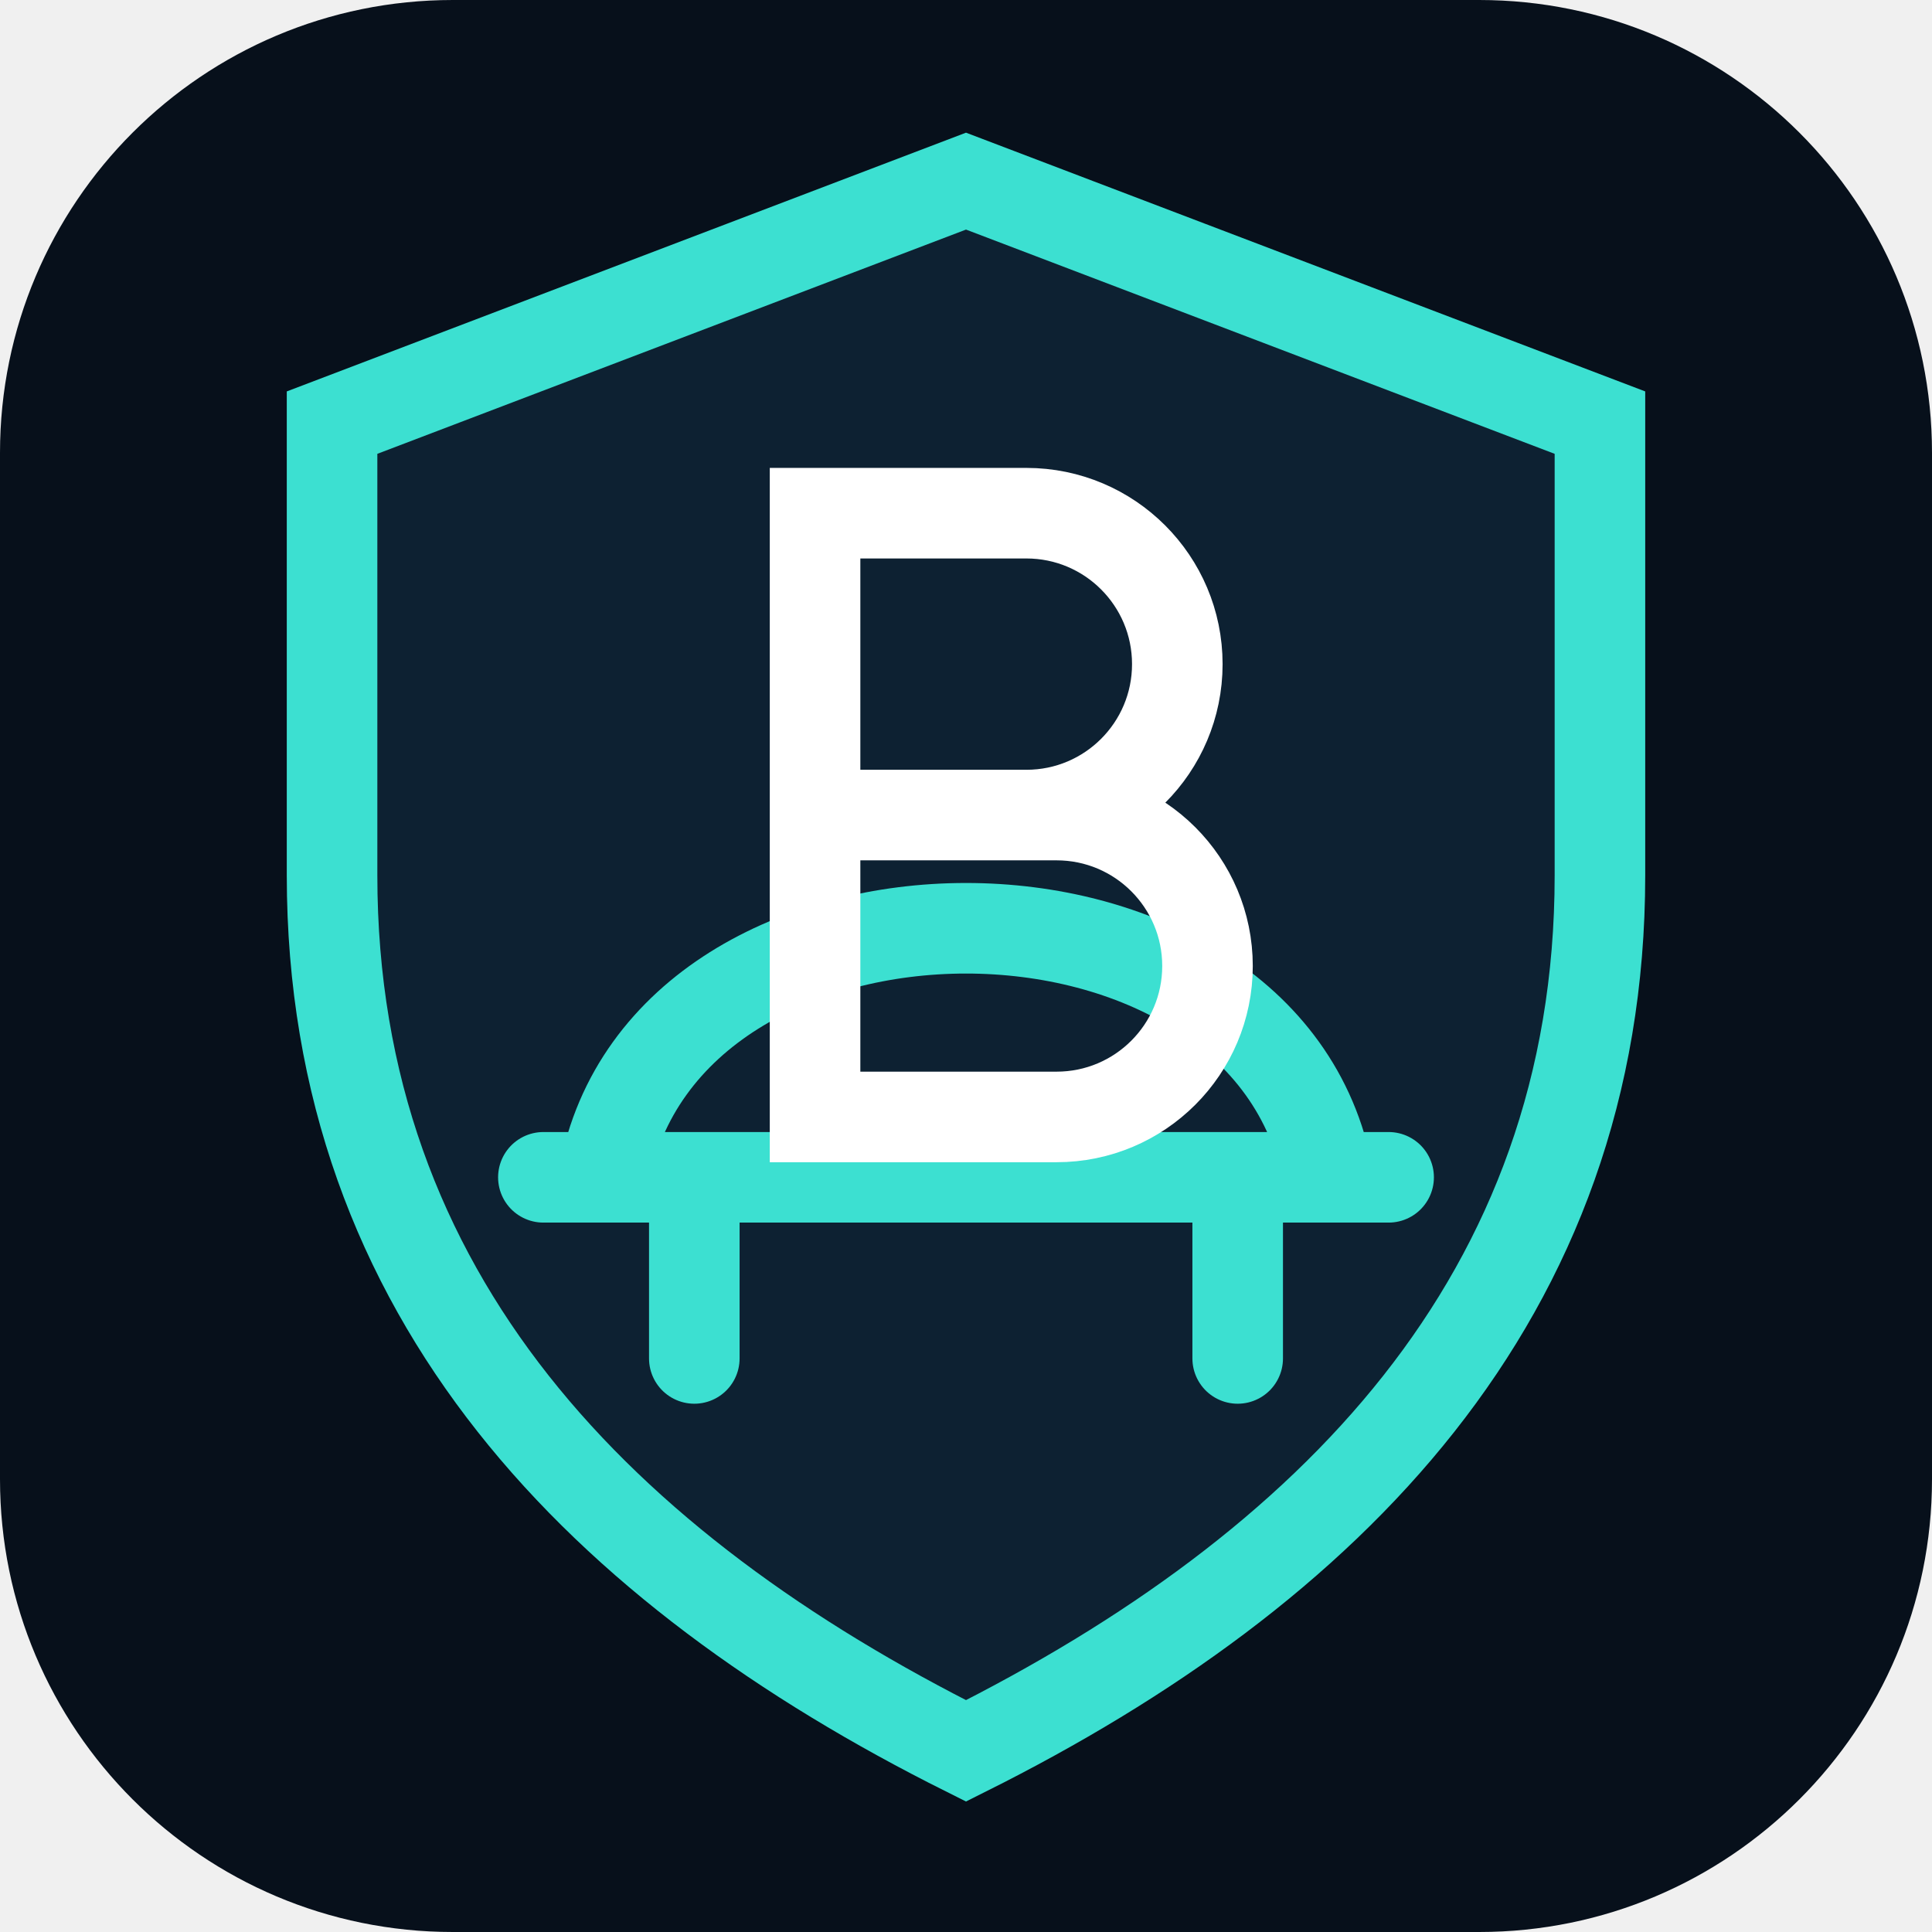
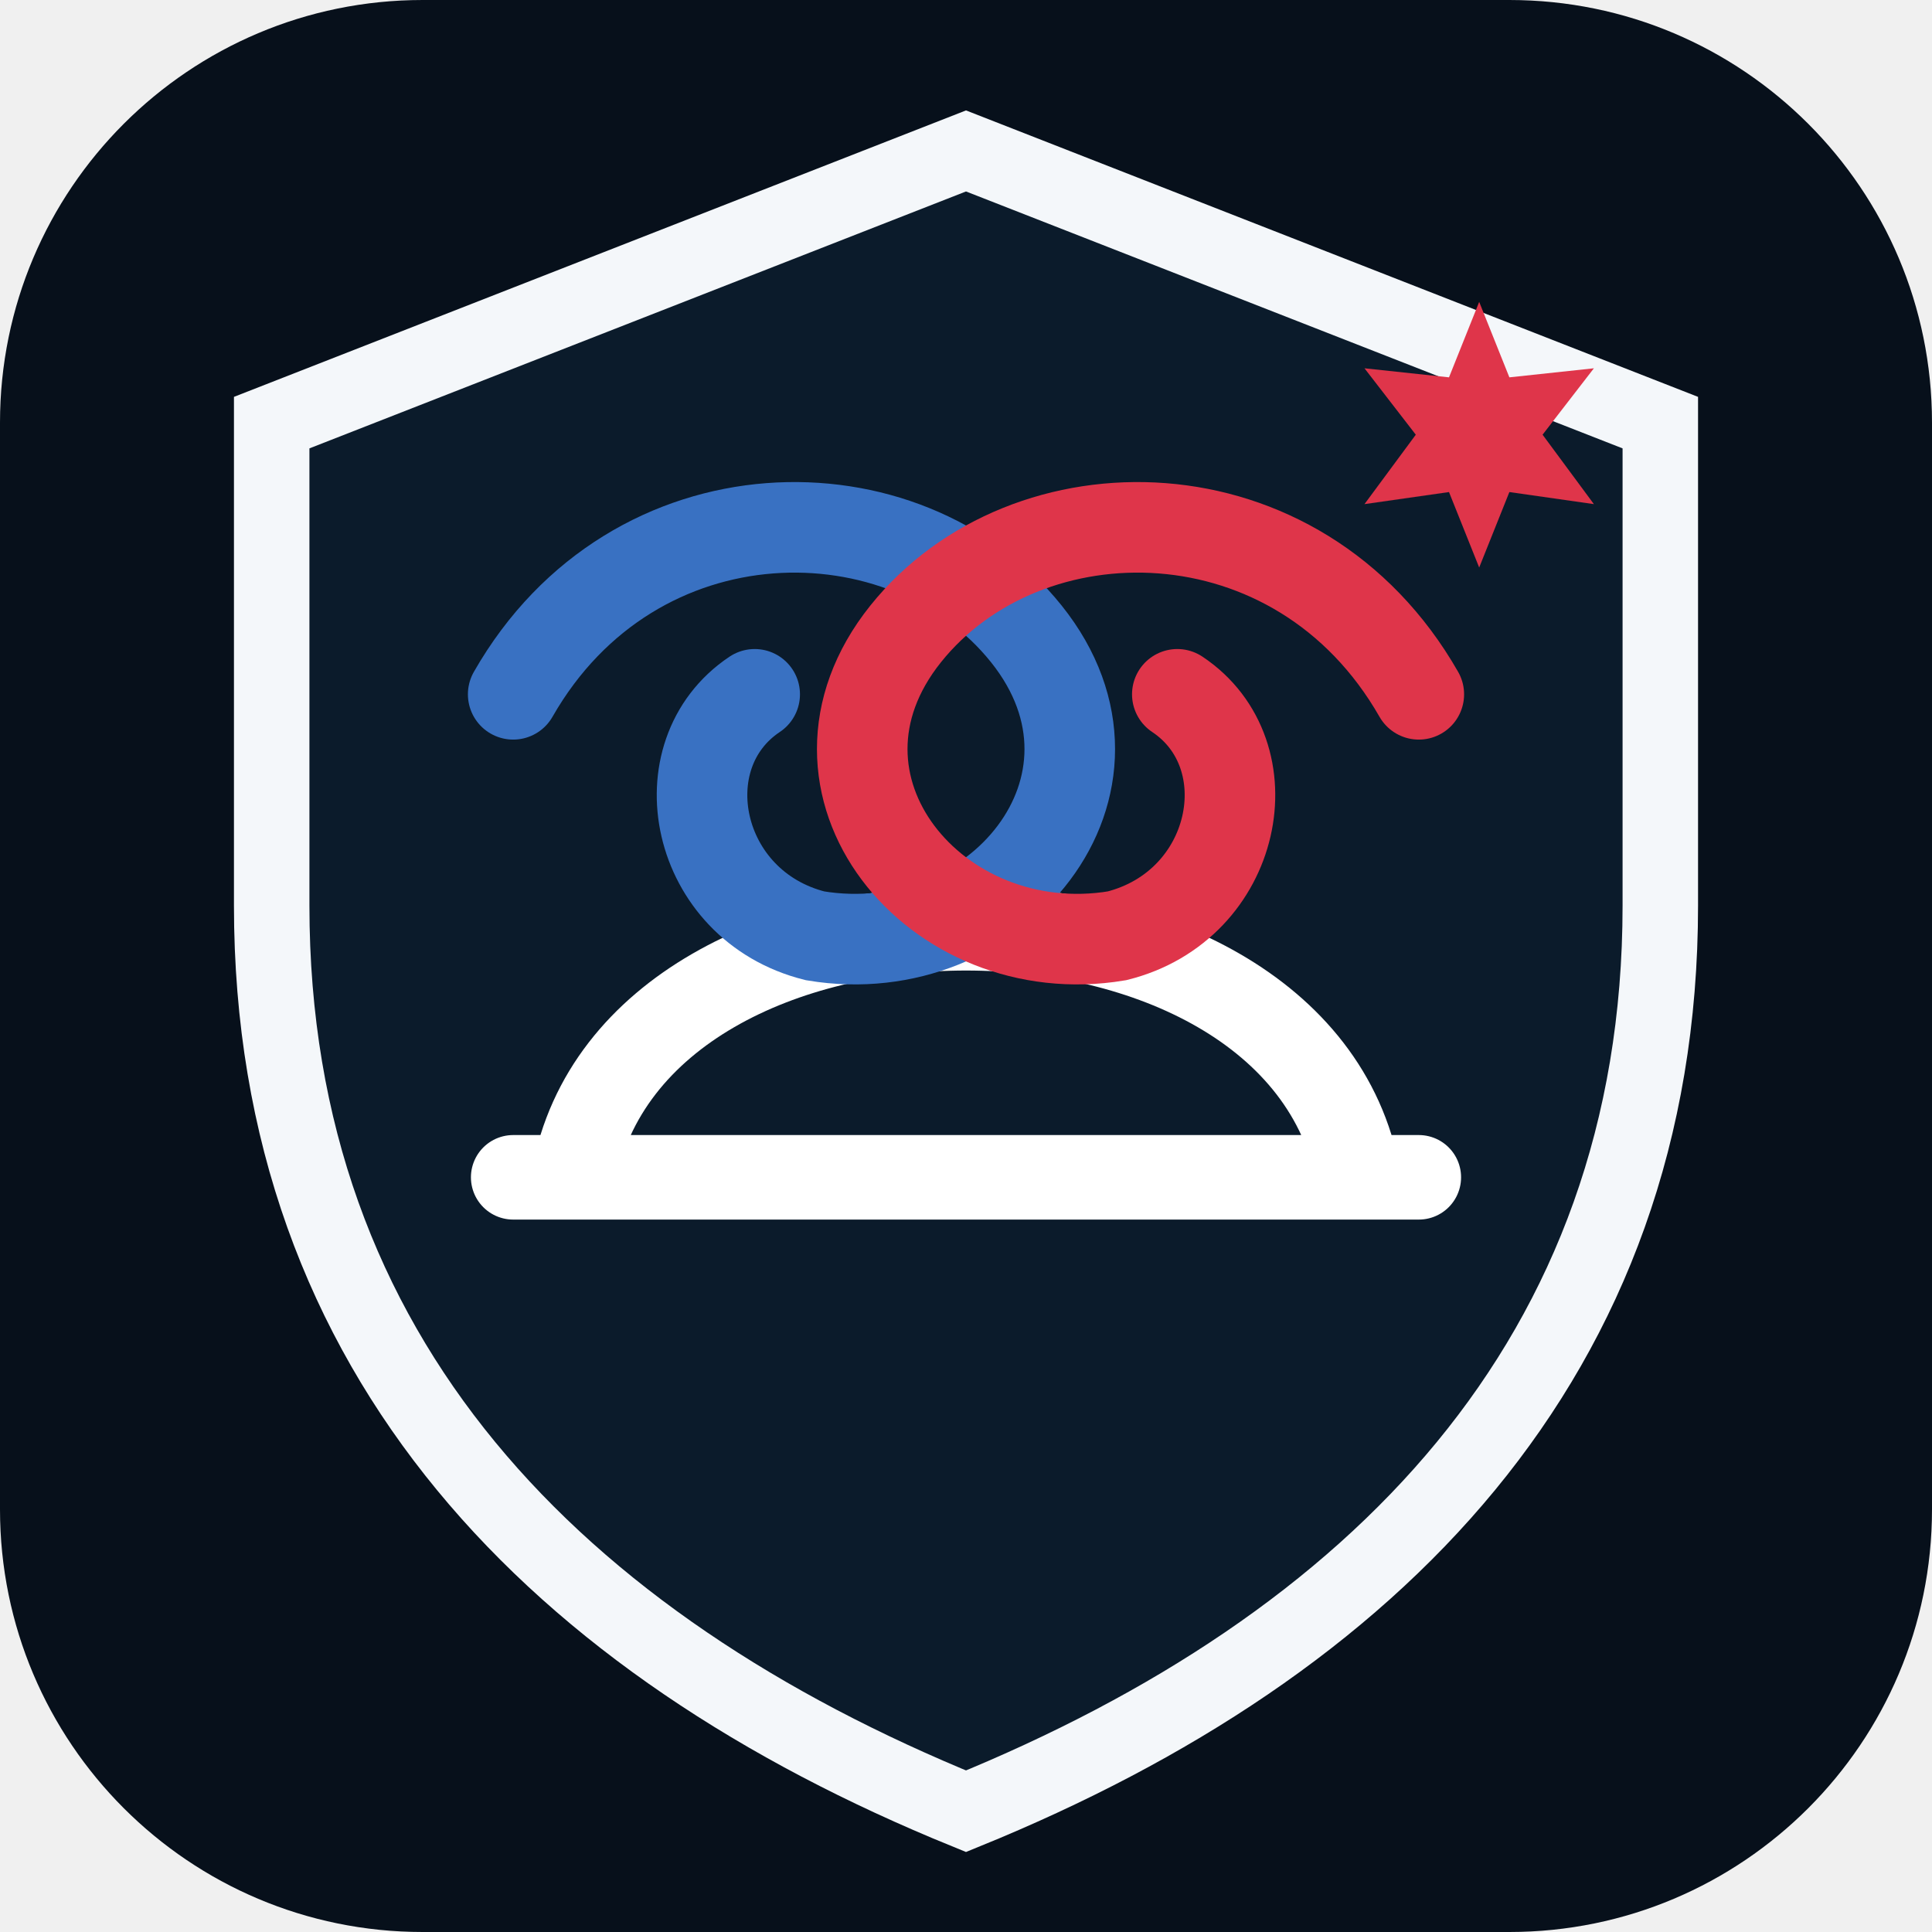
<svg xmlns="http://www.w3.org/2000/svg" viewBox="0 0 64 64">
-   <rect width="64" height="64" rx="15" fill="#07101b" />
-   <path d="M32 6 53 14v15c0 14-9 23-21 29C20 52 11 43 11 29V14Z" fill="#0d2132" stroke="#3ce0d1" stroke-width="3" />
-   <path d="M18 39h28M20 39c2-11 22-11 24 0M23 39v6m18-6v6" fill="none" stroke="#3ce0d1" stroke-width="3" stroke-linecap="round" />
-   <path d="M27 17h7a5 5 0 0 1 0 10h-7Zm0 10h8a5 5 0 0 1 0 10h-8Z" fill="none" stroke="#fff" stroke-width="3" />
+   <rect width="64" height="64" rx="14" fill="#07101b" />
+   <path d="M32 5 55 14v16c0 15-9.5 24.5-23 30C18.5 54.5 9 45 9 30V14Z" fill="#0b1b2b" stroke="#f4f7fa" stroke-width="2.5" />
+   <path d="M17 39h30M19 39c2-11 24-11 26 0" fill="none" stroke="#fff" stroke-width="2.8" stroke-linecap="round" />
+   <path d="M17 23c4-7 13-7 17-2s-1 11-7 10c-4-1-5-6-2-8" fill="none" stroke="#3971c2" stroke-width="3" stroke-linecap="round" />
+   <path d="M47 23c-4-7-13-7-17-2s1 11 7 10c4-1 5-6 2-8" fill="none" stroke="#df354a" stroke-width="3" stroke-linecap="round" />
+   <path d="m49 10 1 2.5 2.8-.3-1.7 2.2 1.7 2.3-2.8-.4-1 2.5-1-2.5-2.8.4 1.7-2.3-1.7-2.2 2.8.3Z" fill="#df354a" />
</svg>
